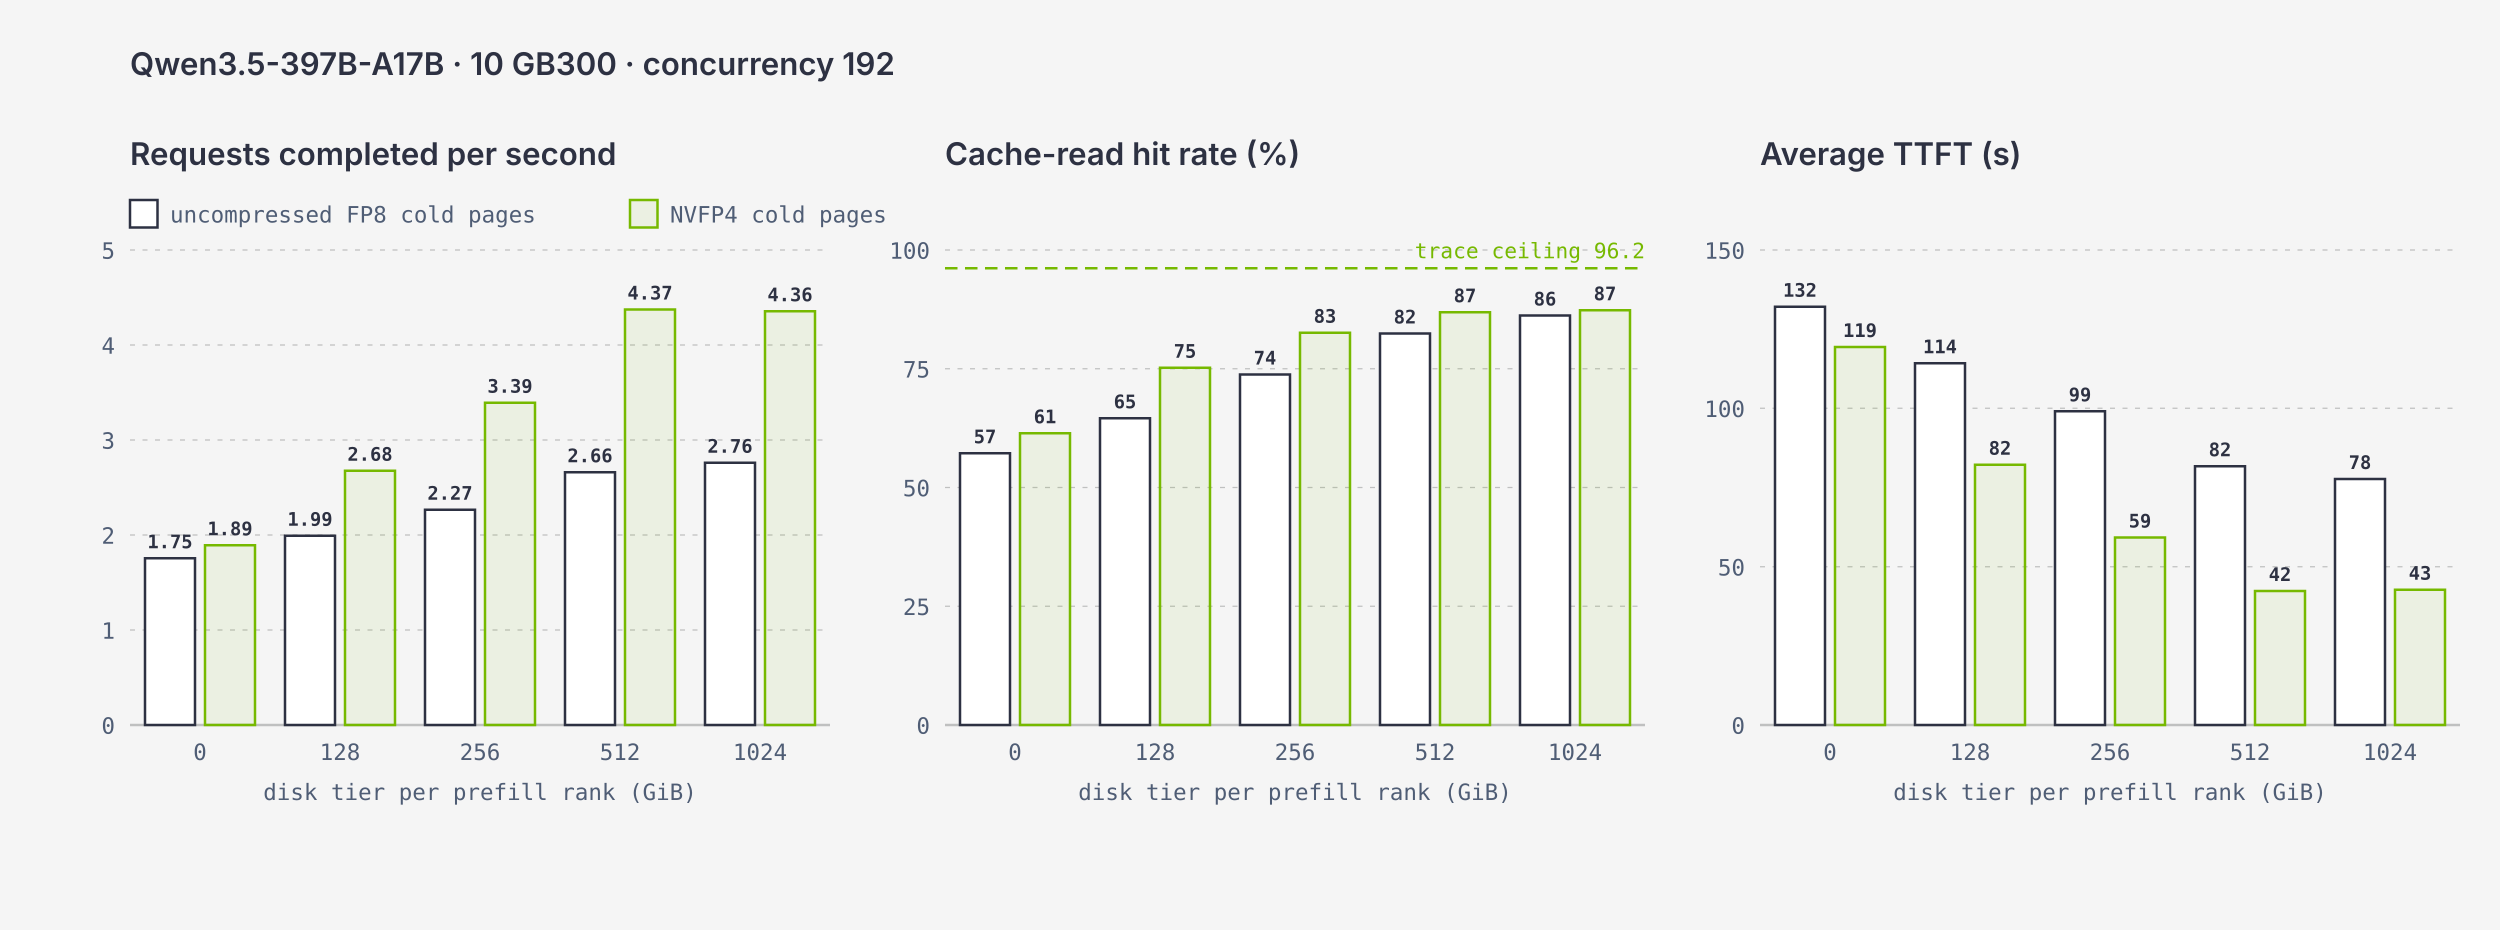
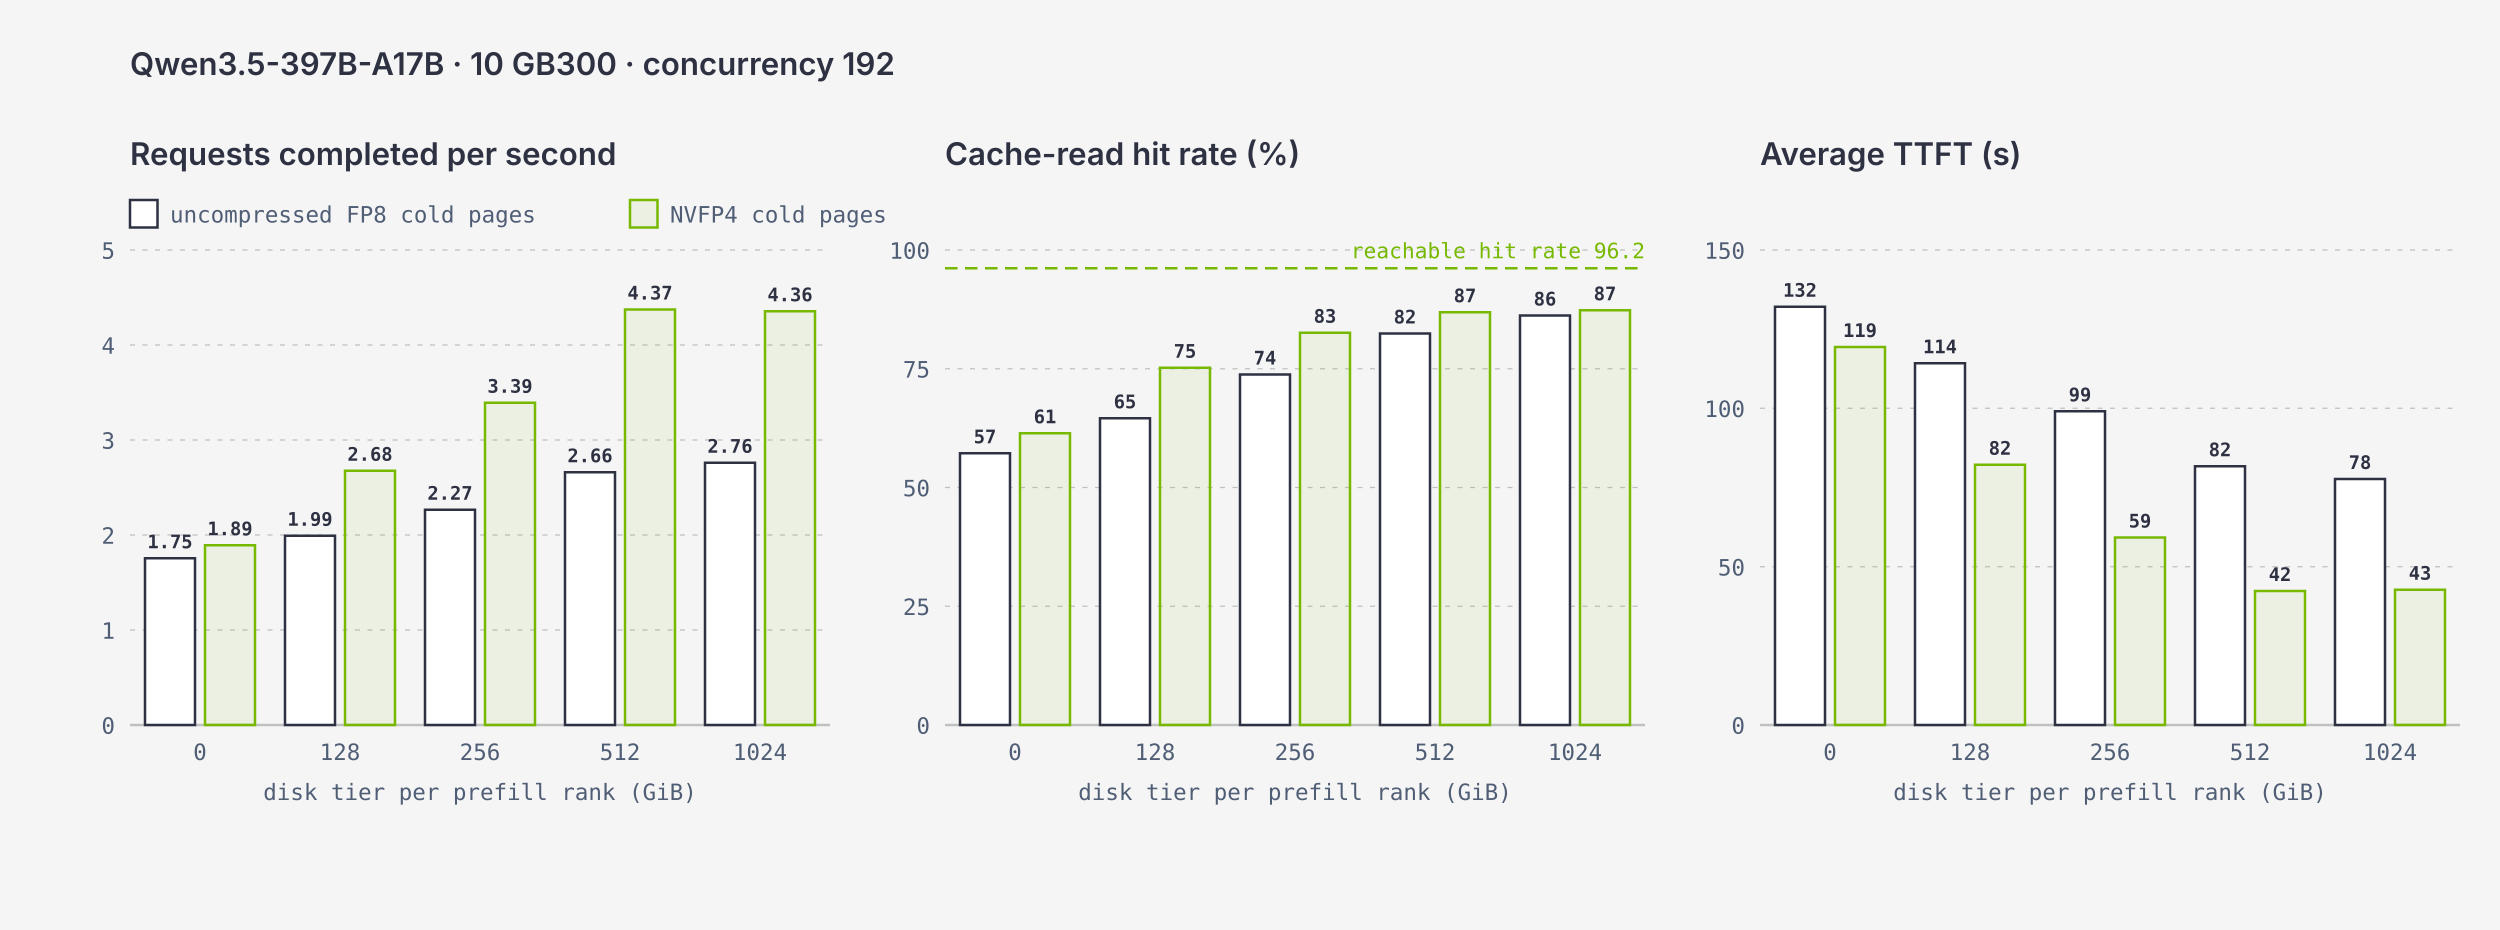
<svg xmlns="http://www.w3.org/2000/svg" viewBox="0 0 1000 372" width="1000" height="372">
  <defs>
    <marker id="ah" markerWidth="8" markerHeight="8" refX="7" refY="4" orient="auto" markerUnits="userSpaceOnUse">
      <path d="M0,0.5 L7,4 L0,7.5" fill="none" stroke="#4f5d75" stroke-width="1" />
    </marker>
  </defs>
  <rect width="1000" height="372" fill="#f5f5f5" />
  <text x="52.0" y="30.0" font-family="'Geist','Inter',system-ui,-apple-system,'Segoe UI',sans-serif" font-size="12.5" font-weight="600" fill="#2d3142" text-anchor="start">Qwen3.5-397B-A17B · 10 GB300 · concurrency 192</text>
  <text x="52.0" y="66.0" font-family="'Geist','Inter',system-ui,-apple-system,'Segoe UI',sans-serif" font-size="12.5" font-weight="600" fill="#2d3142" text-anchor="start">Requests completed per second</text>
  <line x1="52" y1="290.0" x2="332" y2="290.0" stroke="#bfc0c0" stroke-width="1" />
  <text x="46.0" y="293.5" font-family="'Geist Mono','SFMono-Regular',Menlo,Consolas,monospace" font-size="9" font-weight="500" fill="#4f5d75" text-anchor="end">0</text>
  <line x1="52" y1="252.0" x2="332" y2="252.0" stroke="#bfc0c0" stroke-width="0.5" stroke-dasharray="2,3" />
  <text x="46.0" y="255.5" font-family="'Geist Mono','SFMono-Regular',Menlo,Consolas,monospace" font-size="9" font-weight="500" fill="#4f5d75" text-anchor="end">1</text>
  <line x1="52" y1="214.0" x2="332" y2="214.0" stroke="#bfc0c0" stroke-width="0.5" stroke-dasharray="2,3" />
  <text x="46.0" y="217.5" font-family="'Geist Mono','SFMono-Regular',Menlo,Consolas,monospace" font-size="9" font-weight="500" fill="#4f5d75" text-anchor="end">2</text>
  <line x1="52" y1="176.0" x2="332" y2="176.0" stroke="#bfc0c0" stroke-width="0.5" stroke-dasharray="2,3" />
  <text x="46.0" y="179.5" font-family="'Geist Mono','SFMono-Regular',Menlo,Consolas,monospace" font-size="9" font-weight="500" fill="#4f5d75" text-anchor="end">3</text>
  <line x1="52" y1="138.0" x2="332" y2="138.0" stroke="#bfc0c0" stroke-width="0.5" stroke-dasharray="2,3" />
  <text x="46.0" y="141.5" font-family="'Geist Mono','SFMono-Regular',Menlo,Consolas,monospace" font-size="9" font-weight="500" fill="#4f5d75" text-anchor="end">4</text>
  <line x1="52" y1="100.0" x2="332" y2="100.0" stroke="#bfc0c0" stroke-width="0.5" stroke-dasharray="2,3" />
  <text x="46.0" y="103.5" font-family="'Geist Mono','SFMono-Regular',Menlo,Consolas,monospace" font-size="9" font-weight="500" fill="#4f5d75" text-anchor="end">5</text>
  <rect x="58.0" y="223.3" width="20" height="66.7" fill="#ffffff" stroke="#2d3142" stroke-width="1" />
  <text x="68.0" y="219.3" font-family="'Geist Mono','SFMono-Regular',Menlo,Consolas,monospace" font-size="7.5" font-weight="600" fill="#2d3142" text-anchor="middle">1.75</text>
  <rect x="82.0" y="218.1" width="20" height="71.9" fill="rgba(118,185,0,0.08)" stroke="#76B900" stroke-width="1" />
  <text x="92.0" y="214.1" font-family="'Geist Mono','SFMono-Regular',Menlo,Consolas,monospace" font-size="7.5" font-weight="600" fill="#2d3142" text-anchor="middle">1.89</text>
  <text x="80.0" y="304.0" font-family="'Geist Mono','SFMono-Regular',Menlo,Consolas,monospace" font-size="9" font-weight="500" fill="#4f5d75" text-anchor="middle">0</text>
  <rect x="114.0" y="214.3" width="20" height="75.7" fill="#ffffff" stroke="#2d3142" stroke-width="1" />
  <text x="124.0" y="210.3" font-family="'Geist Mono','SFMono-Regular',Menlo,Consolas,monospace" font-size="7.5" font-weight="600" fill="#2d3142" text-anchor="middle">1.99</text>
  <rect x="138.0" y="188.3" width="20" height="101.7" fill="rgba(118,185,0,0.08)" stroke="#76B900" stroke-width="1" />
  <text x="148.0" y="184.3" font-family="'Geist Mono','SFMono-Regular',Menlo,Consolas,monospace" font-size="7.5" font-weight="600" fill="#2d3142" text-anchor="middle">2.68</text>
  <text x="136.0" y="304.0" font-family="'Geist Mono','SFMono-Regular',Menlo,Consolas,monospace" font-size="9" font-weight="500" fill="#4f5d75" text-anchor="middle">128</text>
  <rect x="170.0" y="203.9" width="20" height="86.1" fill="#ffffff" stroke="#2d3142" stroke-width="1" />
  <text x="180.0" y="199.9" font-family="'Geist Mono','SFMono-Regular',Menlo,Consolas,monospace" font-size="7.5" font-weight="600" fill="#2d3142" text-anchor="middle">2.27</text>
  <rect x="194.0" y="161.1" width="20" height="128.9" fill="rgba(118,185,0,0.08)" stroke="#76B900" stroke-width="1" />
  <text x="204.0" y="157.1" font-family="'Geist Mono','SFMono-Regular',Menlo,Consolas,monospace" font-size="7.5" font-weight="600" fill="#2d3142" text-anchor="middle">3.39</text>
  <text x="192.0" y="304.0" font-family="'Geist Mono','SFMono-Regular',Menlo,Consolas,monospace" font-size="9" font-weight="500" fill="#4f5d75" text-anchor="middle">256</text>
  <rect x="226.0" y="188.9" width="20" height="101.1" fill="#ffffff" stroke="#2d3142" stroke-width="1" />
  <text x="236.0" y="184.9" font-family="'Geist Mono','SFMono-Regular',Menlo,Consolas,monospace" font-size="7.5" font-weight="600" fill="#2d3142" text-anchor="middle">2.66</text>
  <rect x="250.0" y="123.8" width="20" height="166.2" fill="rgba(118,185,0,0.08)" stroke="#76B900" stroke-width="1" />
  <text x="260.0" y="119.8" font-family="'Geist Mono','SFMono-Regular',Menlo,Consolas,monospace" font-size="7.5" font-weight="600" fill="#2d3142" text-anchor="middle">4.37</text>
  <text x="248.0" y="304.0" font-family="'Geist Mono','SFMono-Regular',Menlo,Consolas,monospace" font-size="9" font-weight="500" fill="#4f5d75" text-anchor="middle">512</text>
  <rect x="282.0" y="185.1" width="20" height="104.9" fill="#ffffff" stroke="#2d3142" stroke-width="1" />
  <text x="292.0" y="181.1" font-family="'Geist Mono','SFMono-Regular',Menlo,Consolas,monospace" font-size="7.5" font-weight="600" fill="#2d3142" text-anchor="middle">2.76</text>
  <rect x="306.0" y="124.5" width="20" height="165.5" fill="rgba(118,185,0,0.08)" stroke="#76B900" stroke-width="1" />
  <text x="316.0" y="120.5" font-family="'Geist Mono','SFMono-Regular',Menlo,Consolas,monospace" font-size="7.5" font-weight="600" fill="#2d3142" text-anchor="middle">4.36</text>
  <text x="304.0" y="304.0" font-family="'Geist Mono','SFMono-Regular',Menlo,Consolas,monospace" font-size="9" font-weight="500" fill="#4f5d75" text-anchor="middle">1024</text>
  <text x="192.0" y="320.0" font-family="'Geist Mono','SFMono-Regular',Menlo,Consolas,monospace" font-size="9" font-weight="500" fill="#4f5d75" text-anchor="middle">disk tier per prefill rank (GiB)</text>
  <text x="378.0" y="66.0" font-family="'Geist','Inter',system-ui,-apple-system,'Segoe UI',sans-serif" font-size="12.5" font-weight="600" fill="#2d3142" text-anchor="start">Cache-read hit rate (%)</text>
  <line x1="378" y1="290.0" x2="658" y2="290.0" stroke="#bfc0c0" stroke-width="1" />
  <text x="372.0" y="293.5" font-family="'Geist Mono','SFMono-Regular',Menlo,Consolas,monospace" font-size="9" font-weight="500" fill="#4f5d75" text-anchor="end">0</text>
  <line x1="378" y1="242.5" x2="658" y2="242.5" stroke="#bfc0c0" stroke-width="0.5" stroke-dasharray="2,3" />
  <text x="372.0" y="246.0" font-family="'Geist Mono','SFMono-Regular',Menlo,Consolas,monospace" font-size="9" font-weight="500" fill="#4f5d75" text-anchor="end">25</text>
  <line x1="378" y1="195.0" x2="658" y2="195.0" stroke="#bfc0c0" stroke-width="0.5" stroke-dasharray="2,3" />
  <text x="372.0" y="198.5" font-family="'Geist Mono','SFMono-Regular',Menlo,Consolas,monospace" font-size="9" font-weight="500" fill="#4f5d75" text-anchor="end">50</text>
  <line x1="378" y1="147.5" x2="658" y2="147.5" stroke="#bfc0c0" stroke-width="0.5" stroke-dasharray="2,3" />
  <text x="372.0" y="151.0" font-family="'Geist Mono','SFMono-Regular',Menlo,Consolas,monospace" font-size="9" font-weight="500" fill="#4f5d75" text-anchor="end">75</text>
  <line x1="378" y1="100.0" x2="658" y2="100.0" stroke="#bfc0c0" stroke-width="0.5" stroke-dasharray="2,3" />
  <text x="372.0" y="103.5" font-family="'Geist Mono','SFMono-Regular',Menlo,Consolas,monospace" font-size="9" font-weight="500" fill="#4f5d75" text-anchor="end">100</text>
  <line x1="378" y1="107.3" x2="658" y2="107.3" stroke="#76B900" stroke-width="1" stroke-dasharray="5,3" />
-   <text x="658.0" y="103.3" font-family="'Geist Mono','SFMono-Regular',Menlo,Consolas,monospace" font-size="8.5" font-weight="500" fill="#76B900" text-anchor="end">trace ceiling 96.2</text>
+   <text x="658.0" y="103.3" font-family="'Geist Mono','SFMono-Regular',Menlo,Consolas,monospace" font-size="8.5" font-weight="500" fill="#76B900" text-anchor="end">reachable hit rate 96.2</text>
  <rect x="384.0" y="181.3" width="20" height="108.7" fill="#ffffff" stroke="#2d3142" stroke-width="1" />
  <text x="394.0" y="177.3" font-family="'Geist Mono','SFMono-Regular',Menlo,Consolas,monospace" font-size="7.5" font-weight="600" fill="#2d3142" text-anchor="middle">57</text>
  <rect x="408.0" y="173.3" width="20" height="116.7" fill="rgba(118,185,0,0.08)" stroke="#76B900" stroke-width="1" />
  <text x="418.0" y="169.3" font-family="'Geist Mono','SFMono-Regular',Menlo,Consolas,monospace" font-size="7.5" font-weight="600" fill="#2d3142" text-anchor="middle">61</text>
  <text x="406.0" y="304.0" font-family="'Geist Mono','SFMono-Regular',Menlo,Consolas,monospace" font-size="9" font-weight="500" fill="#4f5d75" text-anchor="middle">0</text>
  <rect x="440.0" y="167.3" width="20" height="122.7" fill="#ffffff" stroke="#2d3142" stroke-width="1" />
  <text x="450.0" y="163.3" font-family="'Geist Mono','SFMono-Regular',Menlo,Consolas,monospace" font-size="7.5" font-weight="600" fill="#2d3142" text-anchor="middle">65</text>
  <rect x="464.0" y="147.1" width="20" height="142.9" fill="rgba(118,185,0,0.08)" stroke="#76B900" stroke-width="1" />
  <text x="474.0" y="143.1" font-family="'Geist Mono','SFMono-Regular',Menlo,Consolas,monospace" font-size="7.5" font-weight="600" fill="#2d3142" text-anchor="middle">75</text>
  <text x="462.0" y="304.0" font-family="'Geist Mono','SFMono-Regular',Menlo,Consolas,monospace" font-size="9" font-weight="500" fill="#4f5d75" text-anchor="middle">128</text>
  <rect x="496.0" y="149.8" width="20" height="140.2" fill="#ffffff" stroke="#2d3142" stroke-width="1" />
  <text x="506.0" y="145.8" font-family="'Geist Mono','SFMono-Regular',Menlo,Consolas,monospace" font-size="7.5" font-weight="600" fill="#2d3142" text-anchor="middle">74</text>
  <rect x="520.0" y="133.1" width="20" height="156.9" fill="rgba(118,185,0,0.08)" stroke="#76B900" stroke-width="1" />
  <text x="530.0" y="129.1" font-family="'Geist Mono','SFMono-Regular',Menlo,Consolas,monospace" font-size="7.5" font-weight="600" fill="#2d3142" text-anchor="middle">83</text>
  <text x="518.0" y="304.0" font-family="'Geist Mono','SFMono-Regular',Menlo,Consolas,monospace" font-size="9" font-weight="500" fill="#4f5d75" text-anchor="middle">256</text>
  <rect x="552.0" y="133.4" width="20" height="156.6" fill="#ffffff" stroke="#2d3142" stroke-width="1" />
  <text x="562.0" y="129.4" font-family="'Geist Mono','SFMono-Regular',Menlo,Consolas,monospace" font-size="7.5" font-weight="600" fill="#2d3142" text-anchor="middle">82</text>
  <rect x="576.0" y="124.9" width="20" height="165.1" fill="rgba(118,185,0,0.08)" stroke="#76B900" stroke-width="1" />
  <text x="586.0" y="120.9" font-family="'Geist Mono','SFMono-Regular',Menlo,Consolas,monospace" font-size="7.5" font-weight="600" fill="#2d3142" text-anchor="middle">87</text>
  <text x="574.0" y="304.0" font-family="'Geist Mono','SFMono-Regular',Menlo,Consolas,monospace" font-size="9" font-weight="500" fill="#4f5d75" text-anchor="middle">512</text>
  <rect x="608.0" y="126.2" width="20" height="163.8" fill="#ffffff" stroke="#2d3142" stroke-width="1" />
  <text x="618.0" y="122.2" font-family="'Geist Mono','SFMono-Regular',Menlo,Consolas,monospace" font-size="7.5" font-weight="600" fill="#2d3142" text-anchor="middle">86</text>
  <rect x="632.0" y="124.1" width="20" height="165.9" fill="rgba(118,185,0,0.08)" stroke="#76B900" stroke-width="1" />
  <text x="642.0" y="120.1" font-family="'Geist Mono','SFMono-Regular',Menlo,Consolas,monospace" font-size="7.5" font-weight="600" fill="#2d3142" text-anchor="middle">87</text>
  <text x="630.0" y="304.0" font-family="'Geist Mono','SFMono-Regular',Menlo,Consolas,monospace" font-size="9" font-weight="500" fill="#4f5d75" text-anchor="middle">1024</text>
  <text x="518.0" y="320.0" font-family="'Geist Mono','SFMono-Regular',Menlo,Consolas,monospace" font-size="9" font-weight="500" fill="#4f5d75" text-anchor="middle">disk tier per prefill rank (GiB)</text>
  <text x="704.0" y="66.0" font-family="'Geist','Inter',system-ui,-apple-system,'Segoe UI',sans-serif" font-size="12.5" font-weight="600" fill="#2d3142" text-anchor="start">Average TTFT (s)</text>
  <line x1="704" y1="290.0" x2="984" y2="290.0" stroke="#bfc0c0" stroke-width="1" />
  <text x="698.0" y="293.5" font-family="'Geist Mono','SFMono-Regular',Menlo,Consolas,monospace" font-size="9" font-weight="500" fill="#4f5d75" text-anchor="end">0</text>
  <line x1="704" y1="226.7" x2="984" y2="226.7" stroke="#bfc0c0" stroke-width="0.5" stroke-dasharray="2,3" />
  <text x="698.0" y="230.2" font-family="'Geist Mono','SFMono-Regular',Menlo,Consolas,monospace" font-size="9" font-weight="500" fill="#4f5d75" text-anchor="end">50</text>
  <line x1="704" y1="163.3" x2="984" y2="163.3" stroke="#bfc0c0" stroke-width="0.5" stroke-dasharray="2,3" />
  <text x="698.0" y="166.8" font-family="'Geist Mono','SFMono-Regular',Menlo,Consolas,monospace" font-size="9" font-weight="500" fill="#4f5d75" text-anchor="end">100</text>
  <line x1="704" y1="100.0" x2="984" y2="100.0" stroke="#bfc0c0" stroke-width="0.5" stroke-dasharray="2,3" />
  <text x="698.0" y="103.5" font-family="'Geist Mono','SFMono-Regular',Menlo,Consolas,monospace" font-size="9" font-weight="500" fill="#4f5d75" text-anchor="end">150</text>
  <rect x="710.0" y="122.7" width="20" height="167.3" fill="#ffffff" stroke="#2d3142" stroke-width="1" />
  <text x="720.0" y="118.7" font-family="'Geist Mono','SFMono-Regular',Menlo,Consolas,monospace" font-size="7.5" font-weight="600" fill="#2d3142" text-anchor="middle">132</text>
  <rect x="734.0" y="138.8" width="20" height="151.2" fill="rgba(118,185,0,0.08)" stroke="#76B900" stroke-width="1" />
  <text x="744.0" y="134.8" font-family="'Geist Mono','SFMono-Regular',Menlo,Consolas,monospace" font-size="7.5" font-weight="600" fill="#2d3142" text-anchor="middle">119</text>
  <text x="732.0" y="304.0" font-family="'Geist Mono','SFMono-Regular',Menlo,Consolas,monospace" font-size="9" font-weight="500" fill="#4f5d75" text-anchor="middle">0</text>
  <rect x="766.0" y="145.3" width="20" height="144.7" fill="#ffffff" stroke="#2d3142" stroke-width="1" />
  <text x="776.0" y="141.3" font-family="'Geist Mono','SFMono-Regular',Menlo,Consolas,monospace" font-size="7.5" font-weight="600" fill="#2d3142" text-anchor="middle">114</text>
  <rect x="790.0" y="185.9" width="20" height="104.1" fill="rgba(118,185,0,0.08)" stroke="#76B900" stroke-width="1" />
  <text x="800.0" y="181.9" font-family="'Geist Mono','SFMono-Regular',Menlo,Consolas,monospace" font-size="7.5" font-weight="600" fill="#2d3142" text-anchor="middle">82</text>
  <text x="788.0" y="304.0" font-family="'Geist Mono','SFMono-Regular',Menlo,Consolas,monospace" font-size="9" font-weight="500" fill="#4f5d75" text-anchor="middle">128</text>
  <rect x="822.0" y="164.5" width="20" height="125.5" fill="#ffffff" stroke="#2d3142" stroke-width="1" />
  <text x="832.0" y="160.5" font-family="'Geist Mono','SFMono-Regular',Menlo,Consolas,monospace" font-size="7.5" font-weight="600" fill="#2d3142" text-anchor="middle">99</text>
  <rect x="846.0" y="215.0" width="20" height="75.0" fill="rgba(118,185,0,0.08)" stroke="#76B900" stroke-width="1" />
  <text x="856.0" y="211.0" font-family="'Geist Mono','SFMono-Regular',Menlo,Consolas,monospace" font-size="7.5" font-weight="600" fill="#2d3142" text-anchor="middle">59</text>
  <text x="844.0" y="304.0" font-family="'Geist Mono','SFMono-Regular',Menlo,Consolas,monospace" font-size="9" font-weight="500" fill="#4f5d75" text-anchor="middle">256</text>
  <rect x="878.0" y="186.5" width="20" height="103.5" fill="#ffffff" stroke="#2d3142" stroke-width="1" />
  <text x="888.0" y="182.5" font-family="'Geist Mono','SFMono-Regular',Menlo,Consolas,monospace" font-size="7.5" font-weight="600" fill="#2d3142" text-anchor="middle">82</text>
  <rect x="902.0" y="236.4" width="20" height="53.6" fill="rgba(118,185,0,0.08)" stroke="#76B900" stroke-width="1" />
  <text x="912.0" y="232.4" font-family="'Geist Mono','SFMono-Regular',Menlo,Consolas,monospace" font-size="7.5" font-weight="600" fill="#2d3142" text-anchor="middle">42</text>
  <text x="900.0" y="304.0" font-family="'Geist Mono','SFMono-Regular',Menlo,Consolas,monospace" font-size="9" font-weight="500" fill="#4f5d75" text-anchor="middle">512</text>
  <rect x="934.0" y="191.6" width="20" height="98.4" fill="#ffffff" stroke="#2d3142" stroke-width="1" />
  <text x="944.0" y="187.6" font-family="'Geist Mono','SFMono-Regular',Menlo,Consolas,monospace" font-size="7.5" font-weight="600" fill="#2d3142" text-anchor="middle">78</text>
  <rect x="958.0" y="235.9" width="20" height="54.1" fill="rgba(118,185,0,0.08)" stroke="#76B900" stroke-width="1" />
  <text x="968.0" y="231.9" font-family="'Geist Mono','SFMono-Regular',Menlo,Consolas,monospace" font-size="7.5" font-weight="600" fill="#2d3142" text-anchor="middle">43</text>
  <text x="956.0" y="304.0" font-family="'Geist Mono','SFMono-Regular',Menlo,Consolas,monospace" font-size="9" font-weight="500" fill="#4f5d75" text-anchor="middle">1024</text>
  <text x="844.0" y="320.0" font-family="'Geist Mono','SFMono-Regular',Menlo,Consolas,monospace" font-size="9" font-weight="500" fill="#4f5d75" text-anchor="middle">disk tier per prefill rank (GiB)</text>
  <rect x="52" y="80" width="11" height="11" fill="#ffffff" stroke="#2d3142" />
  <text x="68.0" y="89.0" font-family="'Geist Mono','SFMono-Regular',Menlo,Consolas,monospace" font-size="9" font-weight="500" fill="#4f5d75" text-anchor="start">uncompressed FP8 cold pages</text>
  <rect x="252" y="80" width="11" height="11" fill="rgba(118,185,0,0.08)" stroke="#76B900" />
  <text x="268.0" y="89.0" font-family="'Geist Mono','SFMono-Regular',Menlo,Consolas,monospace" font-size="9" font-weight="500" fill="#4f5d75" text-anchor="start">NVFP4 cold pages</text>
</svg>
